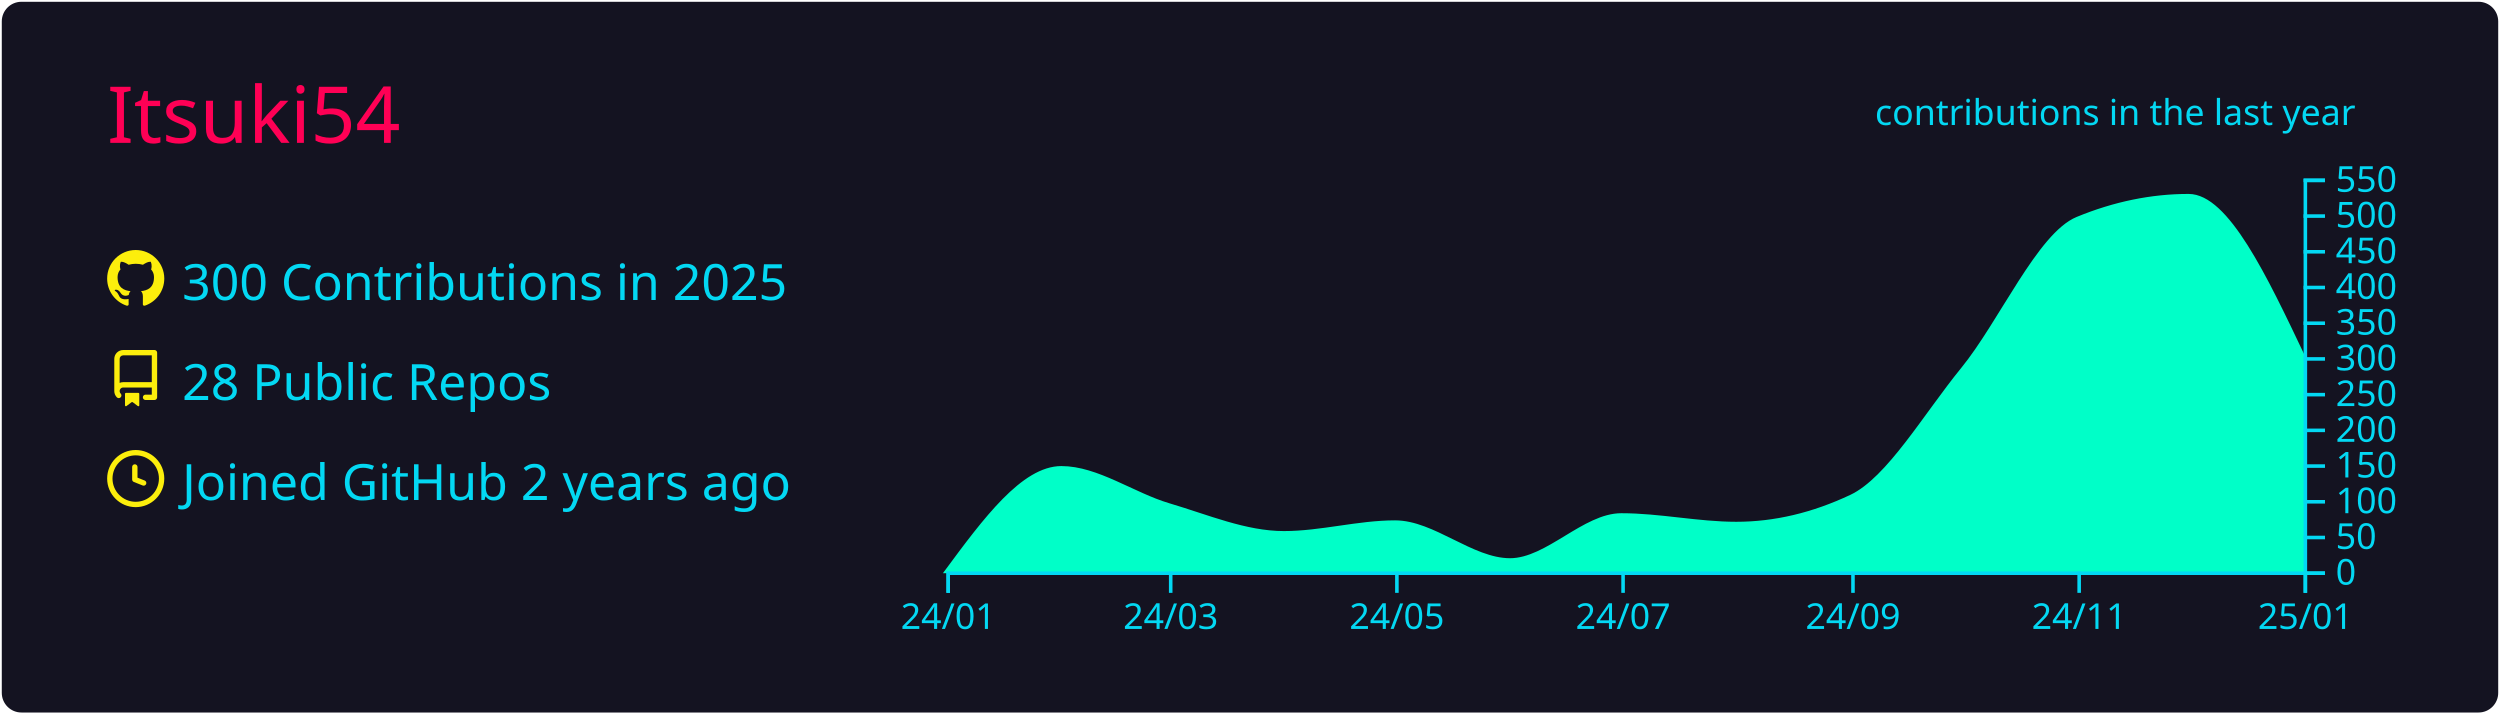
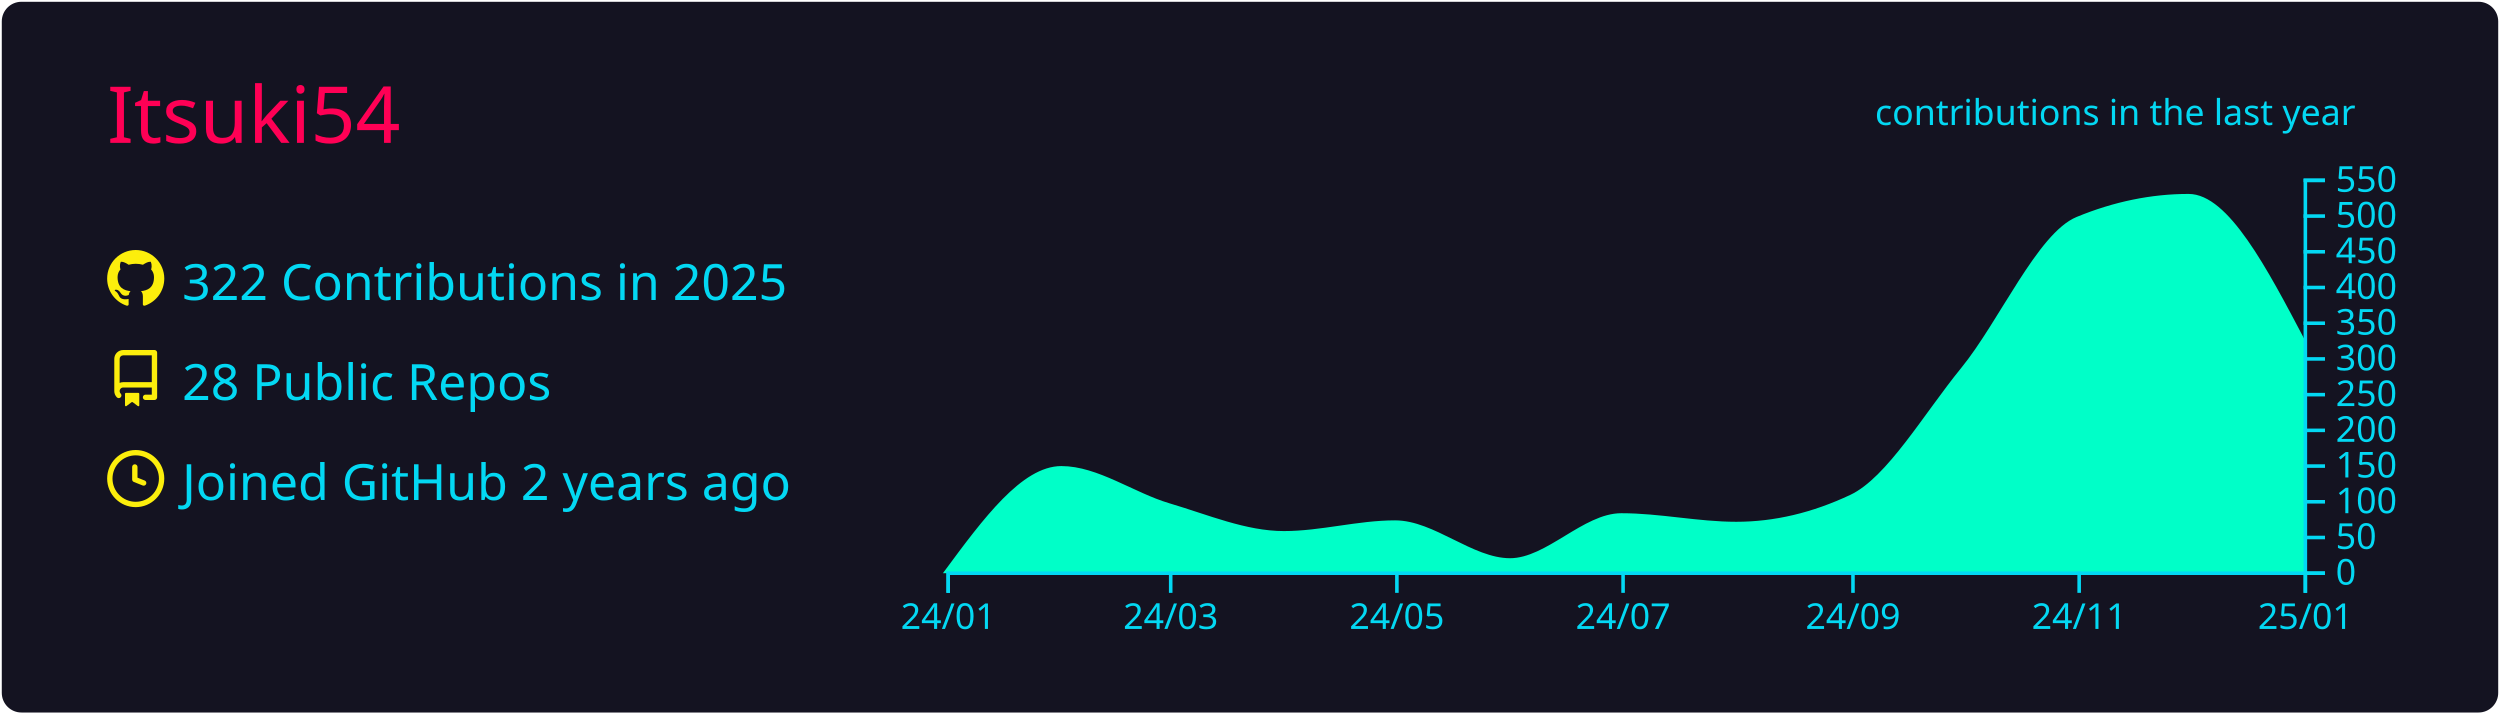
<svg xmlns="http://www.w3.org/2000/svg" width="700" height="200" viewBox="0 0 700 200">
  <style>* {
          font-family: 'Segoe UI', Ubuntu, "Helvetica Neue", Sans-Serif
        }</style>
  <rect x="1" y="1" rx="5" ry="5" height="99%" width="99.714%" stroke="#141321" stroke-width="1" fill="#141321" stroke-opacity="1" />
  <text x="30" y="40" style="font-size: 22px; fill: #ff0055;">Itsuki54</text>
  <g transform="translate(0,40)">
    <g transform="translate(30,30)">
      <g transform="translate(0,0)" width="14" height="14" fill="#fcee0c">
        <path fill-rule="evenodd" d="M8 0C3.58 0 0 3.58 0 8c0 3.54 2.29 6.53 5.47 7.59.4.07.55-.17.55-.38 0-.19-.01-.82-.01-1.49-2.01.37-2.53-.49-2.69-.94-.09-.23-.48-.94-.82-1.13-.28-.15-.68-.52-.01-.53.63-.01 1.08.58 1.23.82.72 1.21 1.87.87 2.33.66.07-.52.28-.87.51-1.07-1.78-.2-3.64-.89-3.64-3.95 0-.87.31-1.59.82-2.15-.08-.2-.36-1.02.08-2.12 0 0 .67-.21 2.2.82.64-.18 1.32-.27 2-.27.68 0 1.36.09 2 .27 1.53-1.04 2.2-.82 2.2-.82.44 1.1.16 1.92.08 2.12.51.56.82 1.27.82 2.15 0 3.07-1.87 3.75-3.65 3.95.29.25.54.73.54 1.48 0 1.07-.01 1.93-.01 2.2 0 .21.15.46.55.38A8.013 8.013 0 0016 8c0-4.42-3.58-8-8-8z" />
      </g>
      <g transform="translate(0,28)" width="14" height="14" fill="#fcee0c">
        <path fill-rule="evenodd" d="M2 2.5A2.5 2.5 0 014.5 0h8.75a.75.75 0 01.75.75v12.5a.75.75 0 01-.75.75h-2.5a.75.75 0 110-1.5h1.75v-2h-8a1 1 0 00-.714 1.7.75.75 0 01-1.072 1.05A2.495 2.495 0 012 11.5v-9zm10.5-1V9h-8c-.356 0-.694.074-1 .208V2.5a1 1 0 011-1h8zM5 12.25v3.25a.25.25 0 00.4.2l1.45-1.087a.25.25 0 01.3 0L8.6 15.7a.25.25 0 00.4-.2v-3.25a.25.25 0 00-.25-.25h-3.5a.25.25 0 00-.25.25z" />
      </g>
      <g transform="translate(0,56)" width="14" height="14" fill="#fcee0c">
        <path fill-rule="evenodd" d="M1.5 8a6.5 6.5 0 1113 0 6.5 6.5 0 01-13 0zM8 0a8 8 0 100 16A8 8 0 008 0zm.5 4.75a.75.75 0 00-1.5 0v3.5a.75.75 0 00.471.696l2.5 1a.75.75 0 00.557-1.392L8.5 7.742V4.75z" />
      </g>
-       <text x="21" y="14" style="fill: #03d8f3; font-size: 14px;">300 Contributions in 2025</text>
+       <text x="21" y="14" style="fill: #03d8f3; font-size: 14px;">322 Contributions in 2025</text>
      <text x="21" y="42" style="fill: #03d8f3; font-size: 14px;">28 Public Repos</text>
      <text x="21" y="70" style="fill: #03d8f3; font-size: 14px;">Joined GitHub 2 years ago</text>
    </g>
    <g color="#00ffc8" transform="translate(295,10)">
-       <path transform="translate(-30,0)" stroke="#00ffc8" fill="#00ffc8" opacity="1" d="M0,110C10.729,95.5,21.457,81,32.186,81C42.222,81,52.259,88.433,62.295,91.4C73.024,94.571,83.752,99.2,94.481,99.2C104.863,99.2,115.246,96.2,125.628,96.2C136.357,96.2,147.086,106.8,157.814,106.8C168.197,106.8,178.579,94.2,188.962,94.2C199.69,94.2,210.419,96.6,221.148,96.6C231.876,96.6,242.605,94.067,253.333,89C263.716,84.097,274.098,66.125,284.481,53.4C295.209,40.25,305.938,15.609,316.667,11.2C327.049,6.933,337.432,4.8,347.814,4.8C358.543,4.8,369.271,27.4,380,50L380,110C369.271,110,358.543,110,347.814,110C337.432,110,327.049,110,316.667,110C305.938,110,295.209,110,284.481,110C274.098,110,263.716,110,253.333,110C242.605,110,231.876,110,221.148,110C210.419,110,199.69,110,188.962,110C178.579,110,168.197,110,157.814,110C147.086,110,136.357,110,125.628,110C115.246,110,104.863,110,94.481,110C83.752,110,73.024,110,62.295,110C52.259,110,42.222,110,32.186,110C21.457,110,10.729,110,0,110Z" />
+       <path transform="translate(-30,0)" stroke="#00ffc8" fill="#00ffc8" opacity="1" d="M0,110C10.729,95.5,21.457,81,32.186,81C42.222,81,52.259,88.433,62.295,91.4C73.024,94.571,83.752,99.2,94.481,99.2C104.863,99.2,115.246,96.2,125.628,96.2C136.357,96.2,147.086,106.8,157.814,106.8C168.197,106.8,178.579,94.2,188.962,94.2C199.69,94.2,210.419,96.6,221.148,96.6C231.876,96.6,242.605,94.067,253.333,89C263.716,84.097,274.098,66.125,284.481,53.4C295.209,40.25,305.938,15.609,316.667,11.2C327.049,6.933,337.432,4.8,347.814,4.8C358.543,4.8,369.271,25.2,380,45.6L380,110C369.271,110,358.543,110,347.814,110C337.432,110,327.049,110,316.667,110C305.938,110,295.209,110,284.481,110C274.098,110,263.716,110,253.333,110C242.605,110,231.876,110,221.148,110C210.419,110,199.69,110,188.962,110C178.579,110,168.197,110,157.814,110C147.086,110,136.357,110,125.628,110C115.246,110,104.863,110,94.481,110C83.752,110,73.024,110,62.295,110C52.259,110,42.222,110,32.186,110C21.457,110,10.729,110,0,110Z" />
      <g color="#03d8f3" transform="translate(-30,110)" fill="none" font-size="10" font-family="sans-serif" text-anchor="middle">
        <path class="domain" stroke="currentColor" d="M0.5,6V0.5H380.5V6" />
        <g class="tick" opacity="1" transform="translate(0.5,0)">
          <line stroke="currentColor" y2="6" />
          <text fill="currentColor" y="9" dy="0.71em">24/01</text>
        </g>
        <g class="tick" opacity="1" transform="translate(62.79508,0)">
          <line stroke="currentColor" y2="6" />
          <text fill="currentColor" y="9" dy="0.71em">24/03</text>
        </g>
        <g class="tick" opacity="1" transform="translate(126.1284,0)">
          <line stroke="currentColor" y2="6" />
          <text fill="currentColor" y="9" dy="0.71em">24/05</text>
        </g>
        <g class="tick" opacity="1" transform="translate(189.4617,0)">
          <line stroke="currentColor" y2="6" />
          <text fill="currentColor" y="9" dy="0.71em">24/07</text>
        </g>
        <g class="tick" opacity="1" transform="translate(253.8333,0)">
          <line stroke="currentColor" y2="6" />
          <text fill="currentColor" y="9" dy="0.71em">24/09</text>
        </g>
        <g class="tick" opacity="1" transform="translate(317.1667,0)">
          <line stroke="currentColor" y2="6" />
          <text fill="currentColor" y="9" dy="0.71em">24/11</text>
        </g>
        <g class="tick" opacity="1" transform="translate(380.5,0)">
          <line stroke="currentColor" y2="6" />
          <text fill="currentColor" y="9" dy="0.71em">25/01</text>
        </g>
      </g>
      <g color="#03d8f3" transform="translate(350,0)" fill="none" font-size="10" font-family="sans-serif" text-anchor="start">
        <path class="domain" stroke="currentColor" d="M6,110.5H0.5V0.5H6" />
        <g class="tick" opacity="1" transform="translate(0,110.5)">
          <line stroke="currentColor" x2="6" />
          <text fill="currentColor" x="9" dy="0.32em">0</text>
        </g>
        <g class="tick" opacity="1" transform="translate(0,100.5)">
          <line stroke="currentColor" x2="6" />
          <text fill="currentColor" x="9" dy="0.32em">50</text>
        </g>
        <g class="tick" opacity="1" transform="translate(0,90.5)">
          <line stroke="currentColor" x2="6" />
          <text fill="currentColor" x="9" dy="0.32em">100</text>
        </g>
        <g class="tick" opacity="1" transform="translate(0,80.5)">
          <line stroke="currentColor" x2="6" />
          <text fill="currentColor" x="9" dy="0.32em">150</text>
        </g>
        <g class="tick" opacity="1" transform="translate(0,70.5)">
          <line stroke="currentColor" x2="6" />
          <text fill="currentColor" x="9" dy="0.32em">200</text>
        </g>
        <g class="tick" opacity="1" transform="translate(0,60.5)">
          <line stroke="currentColor" x2="6" />
          <text fill="currentColor" x="9" dy="0.32em">250</text>
        </g>
        <g class="tick" opacity="1" transform="translate(0,50.5)">
          <line stroke="currentColor" x2="6" />
          <text fill="currentColor" x="9" dy="0.32em">300</text>
        </g>
        <g class="tick" opacity="1" transform="translate(0,40.5)">
          <line stroke="currentColor" x2="6" />
          <text fill="currentColor" x="9" dy="0.32em">350</text>
        </g>
        <g class="tick" opacity="1" transform="translate(0,30.5)">
          <line stroke="currentColor" x2="6" />
          <text fill="currentColor" x="9" dy="0.32em">400</text>
        </g>
        <g class="tick" opacity="1" transform="translate(0,20.5)">
          <line stroke="currentColor" x2="6" />
          <text fill="currentColor" x="9" dy="0.32em">450</text>
        </g>
        <g class="tick" opacity="1" transform="translate(0,10.5)">
          <line stroke="currentColor" x2="6" />
          <text fill="currentColor" x="9" dy="0.32em">500</text>
        </g>
        <g class="tick" opacity="1" transform="translate(0,0.5)">
          <line stroke="currentColor" x2="6" />
          <text fill="currentColor" x="9" dy="0.32em">550</text>
        </g>
      </g>
      <g>
        <text y="-15" x="230" style="fill: #03d8f3; font-size: 10px;">contributions in the last year</text>
      </g>
    </g>
  </g>
</svg>
